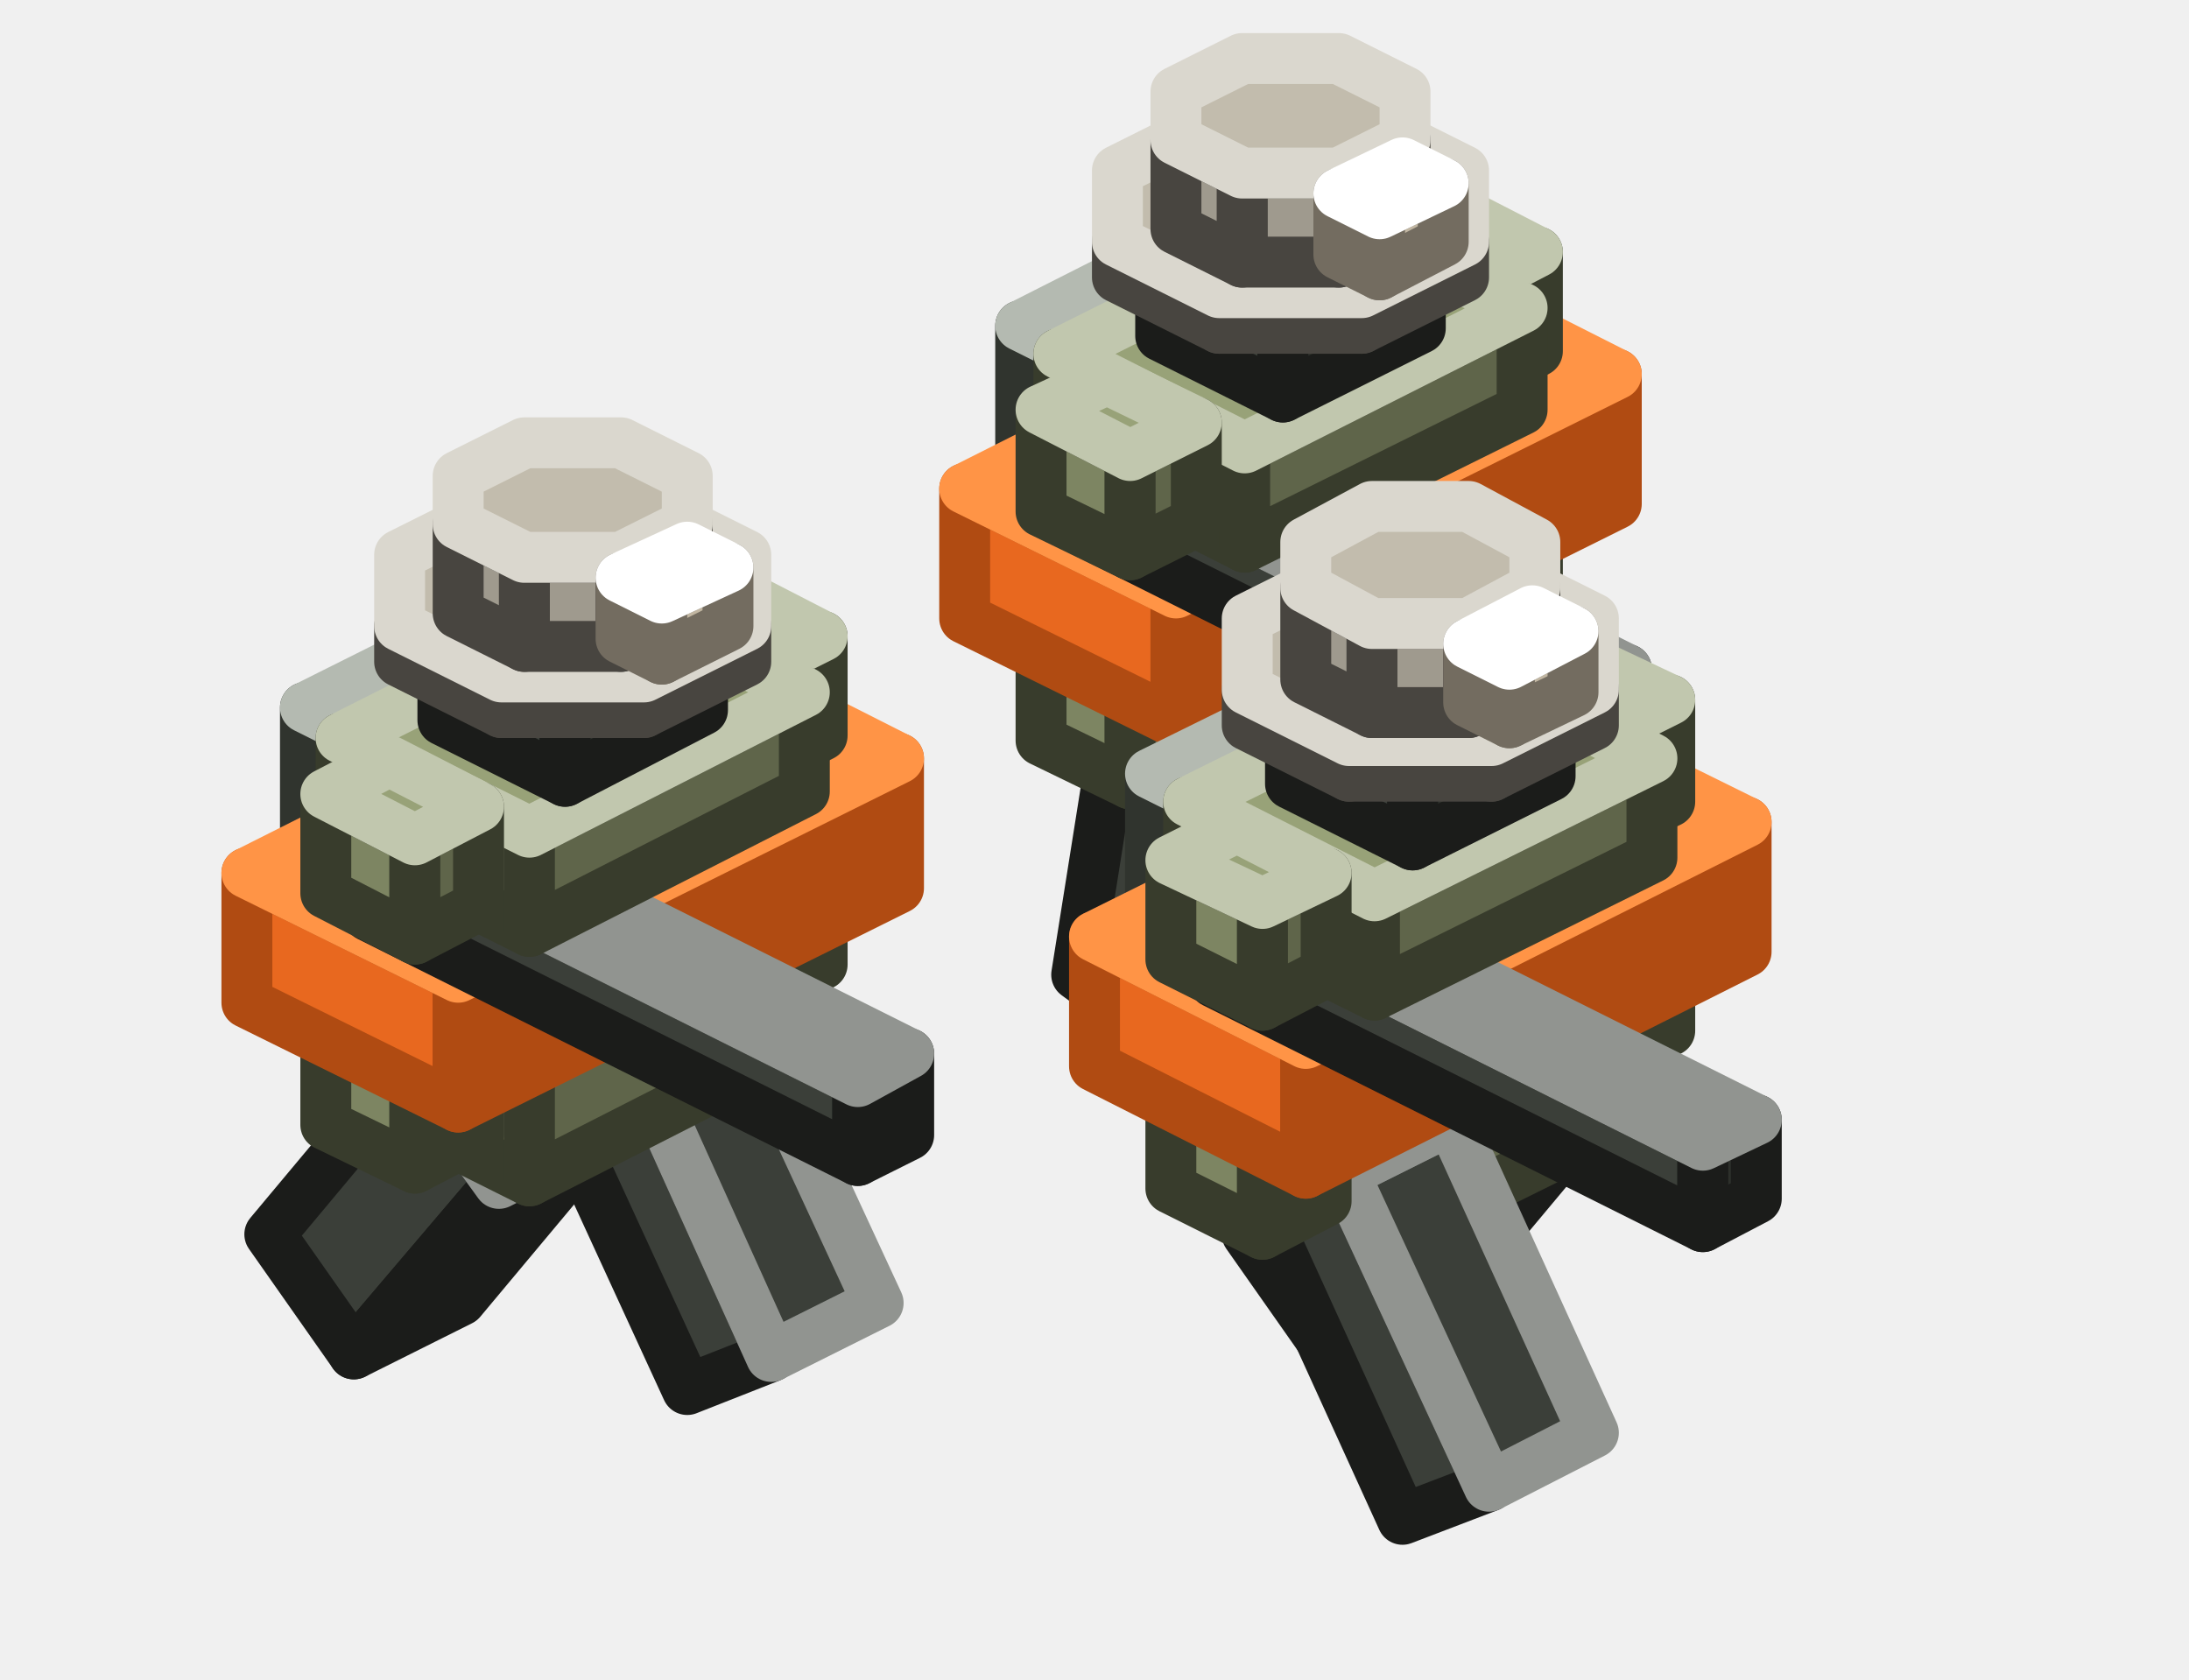
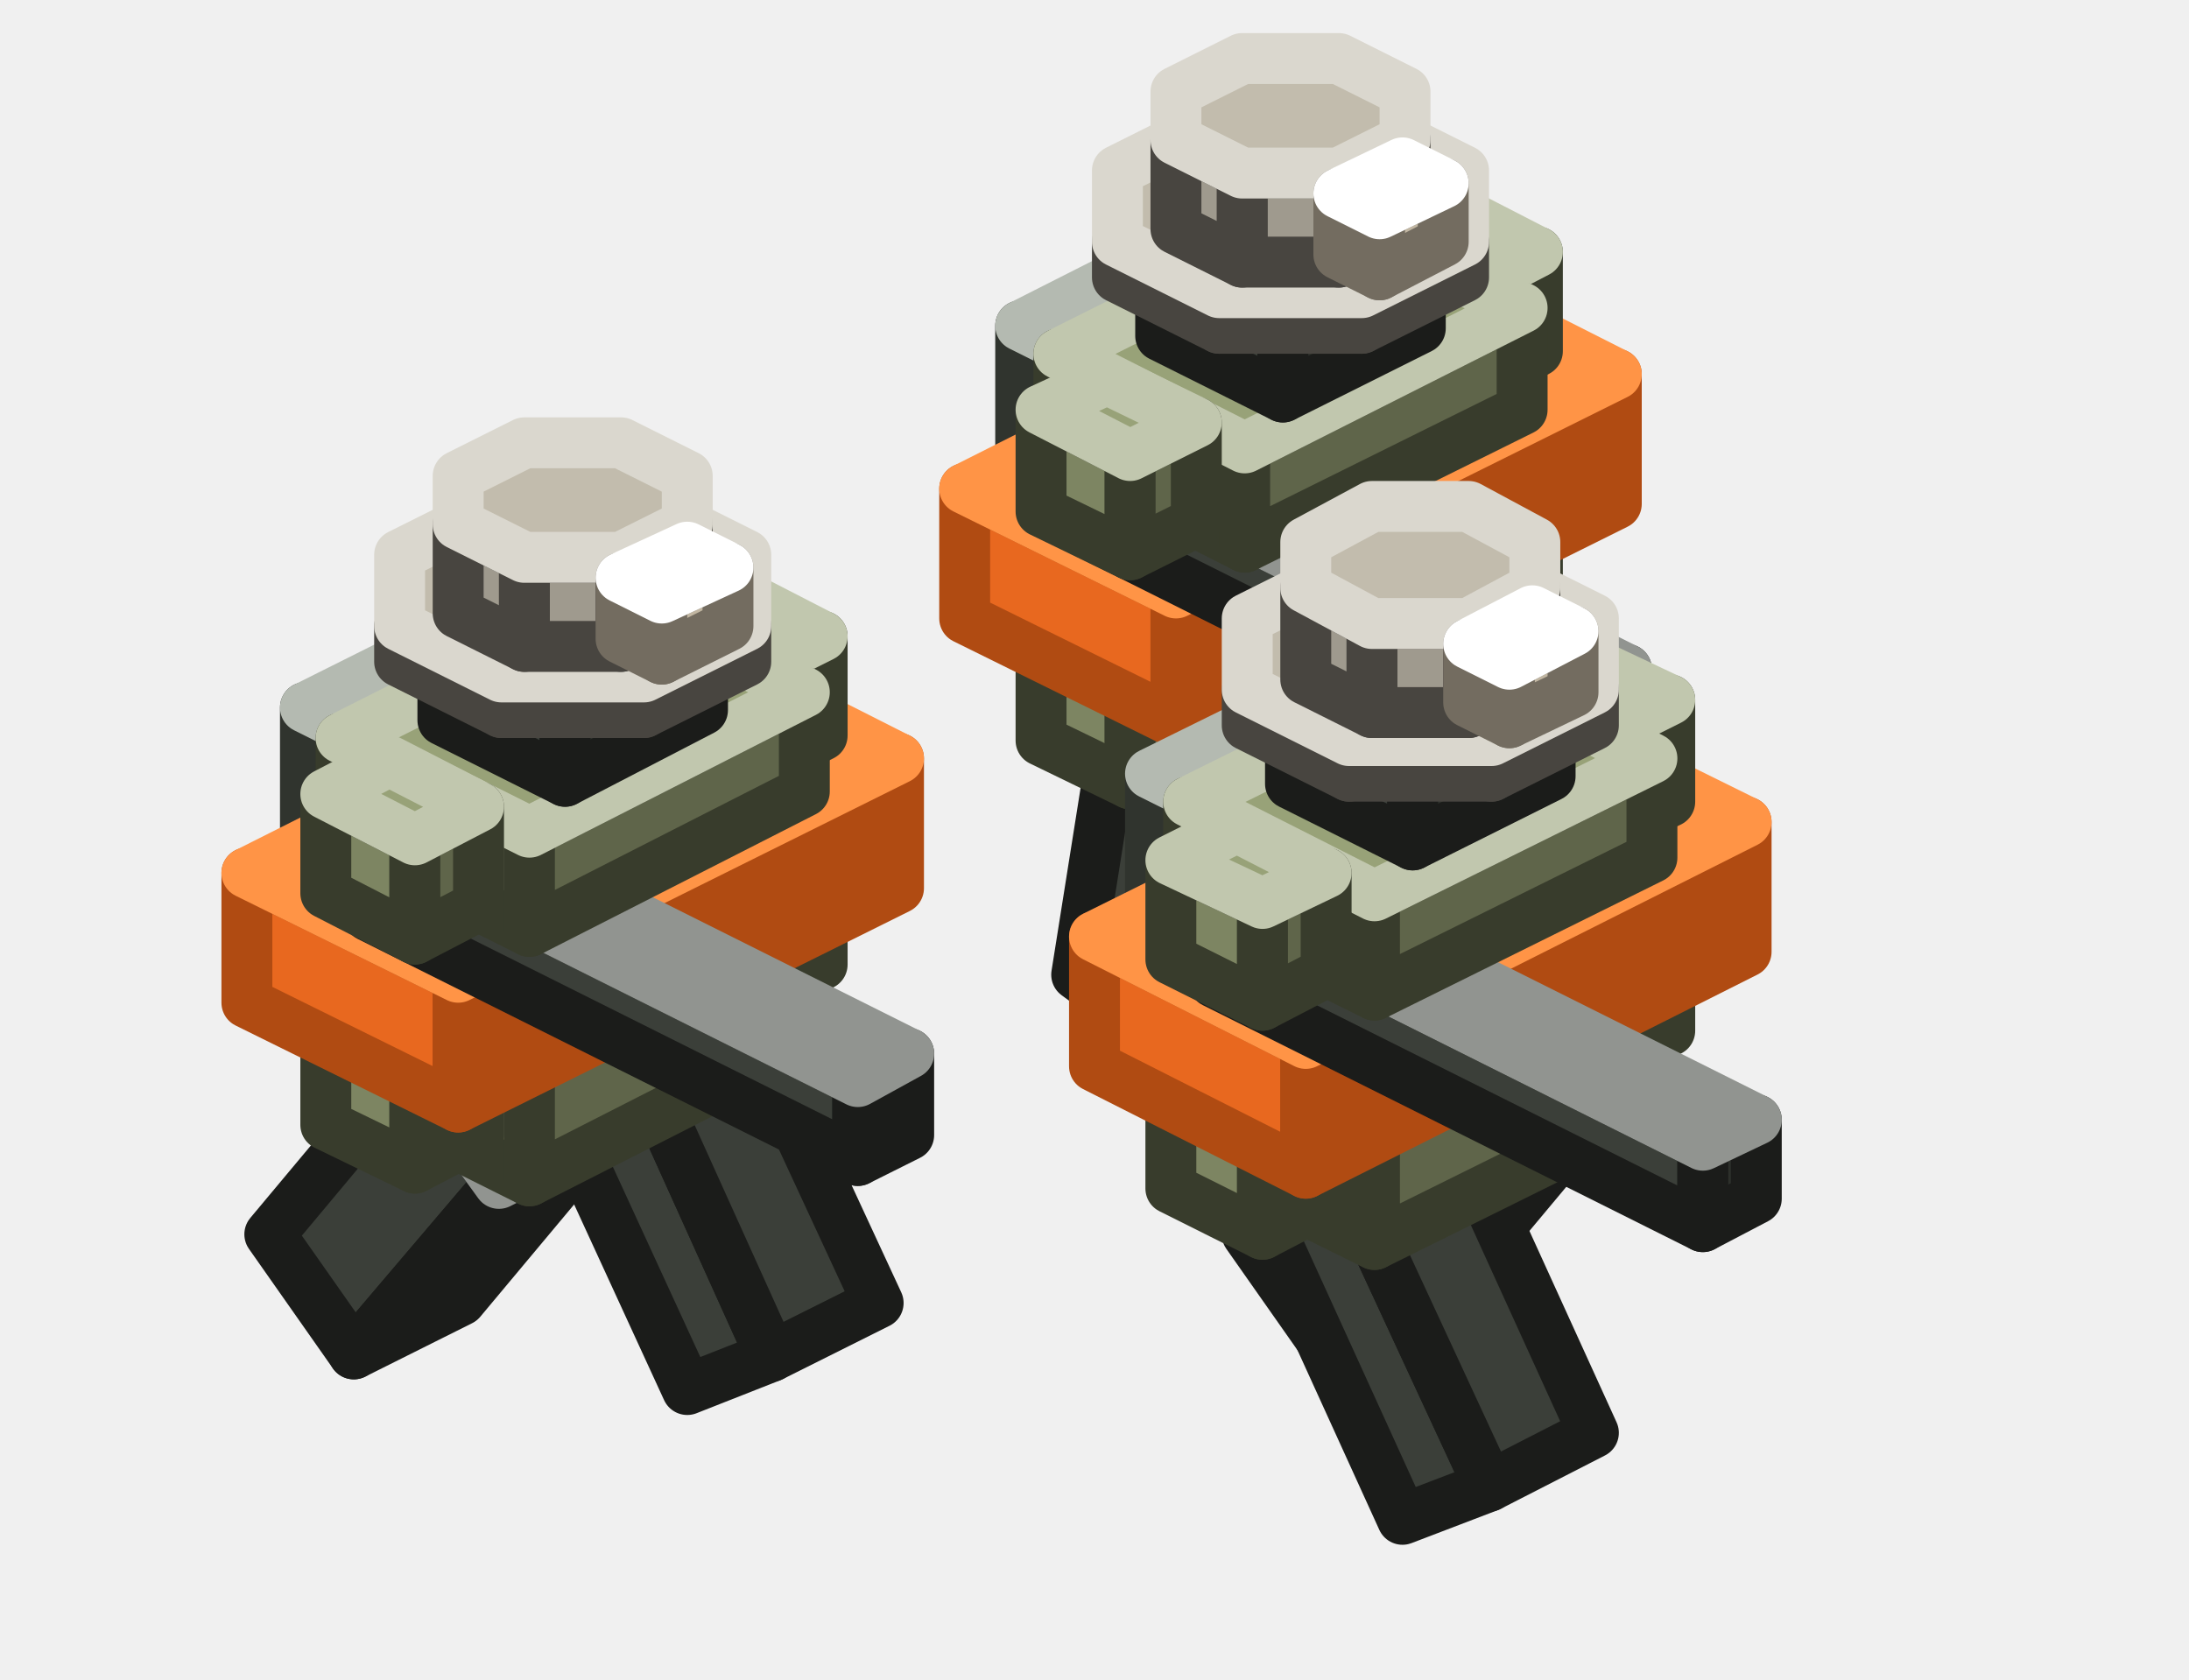
<svg xmlns="http://www.w3.org/2000/svg" width="86" height="66" viewBox="0 0 86 66">
  <g stroke-width="2" stroke-linejoin="round">
+     <polygon points="54.9,36.7 50.8,35.6 49.1,23.2 53.2,24.3" fill="#3B3F39" stroke="#1B1C1A" />
+     <polygon points="59,34.7 54.9,36.7 53.2,24.3 57.4,22.3" fill="#2D302B" stroke="#1B1C1A" />
+     <polygon points="53.2,24.3 49.1,23.2 53.3,21.1 57.4,22.3" fill="#484D46" stroke="#919490" />
    <polygon points="57.9,24.1 54.4,22.4 54.4,18.4 57.9,20.2" fill="#7D8562" stroke="#383C2C" />
    <polygon points="60.4,22.8 57.9,24.1 57.9,20.2 60.4,18.9" fill="#5F654A" stroke="#383C2C" />
    <polygon points="57.9,20.2 54.4,18.4 56.9,17.2 60.4,18.9" fill="#98A278" stroke="#C1C7AE" />
-     <polygon points="48.9,31.3 41.6,27.6 41.6,22.9 48.9,26.6" fill="#7D8562" stroke="#383C2C" />
-     <polygon points="59.8,25.9 48.9,31.3 48.9,26.6 59.8,21.2" fill="#5F654A" stroke="#383C2C" />
-     <polygon points="48.9,26.6 41.6,22.9 52.4,17.5 59.8,21.2" fill="#98A278" stroke="#C1C7AE" />
-     <polygon points="54.9,36.7 50.8,35.6 49.1,23.2 53.2,24.3" fill="#3B3F39" stroke="#1B1C1A" />
-     <polygon points="59,34.7 54.9,36.7 53.2,24.3 57.4,22.3" fill="#2D302B" stroke="#1B1C1A" />
-     <polygon points="53.2,24.3 49.1,23.2 53.3,21.1 57.4,22.3" fill="#484D46" stroke="#919490" />
    <polygon points="46.4,41.3 42.3,38.3 44,27.6 48.1,30.5" fill="#3B3F39" stroke="#1B1C1A" />
    <polygon points="50.6,39.2 46.4,41.3 48.1,30.5 52.2,28.4" fill="#2D302B" stroke="#1B1C1A" />
    <polygon points="48.1,30.5 44,27.6 48.2,25.5 52.2,28.4" fill="#484D46" stroke="#919490" />
    <polygon points="43.3,25.3 40.1,23.7 40.1,12.8 43.3,14.4" fill="#6B7366" stroke="#30342E" />
    <polygon points="51,21.5 43.3,25.3 43.3,14.4 51,10.5" fill="#51574D" stroke="#30342E" />
    <polygon points="43.3,14.4 40.1,12.8 47.8,8.9 51,10.5" fill="#828C7C" stroke="#B4BAB1" />
+     <polygon points="48.9,31.3 41.6,27.6 41.6,22.9 48.9,26.6" fill="#7D8562" stroke="#383C2C" />
+     <polygon points="59.8,25.9 48.9,31.3 48.9,26.6 59.8,21.2" fill="#5F654A" stroke="#383C2C" />
+     <polygon points="48.9,26.6 41.6,22.9 52.4,17.5 59.8,21.2" fill="#98A278" stroke="#C1C7AE" />
    <polygon points="44.4,30.8 40.9,29.1 40.9,25.2 44.4,26.9" fill="#7D8562" stroke="#383C2C" />
    <polygon points="47,29.6 44.4,30.8 44.4,26.9 47,25.6" fill="#5F654A" stroke="#383C2C" />
    <polygon points="44.4,26.9 40.9,25.2 43.5,23.9 47,25.6" fill="#98A278" stroke="#C1C7AE" />
    <polygon points="46.2,28.4 37.9,24.3 37.9,19.2 46.2,23.3" fill="#E8681F" stroke="#B04B12" />
    <polygon points="63.5,19.8 46.2,28.4 46.2,23.3 63.5,14.7" fill="#B04B12" stroke="#B04B12" />
    <polygon points="46.2,23.3 37.9,19.2 55.2,10.5 63.5,14.7" fill="#FF9446" stroke="#FF9446" />
    <polygon points="57.9,15.1 54.4,13.3 54.4,9.4 57.9,11.2" fill="#7D8562" stroke="#383C2C" />
    <polygon points="60.4,13.8 57.9,15.1 57.9,11.2 60.4,9.9" fill="#5F654A" stroke="#383C2C" />
    <polygon points="57.9,11.2 54.4,9.4 56.9,8.1 60.4,9.9" fill="#98A278" stroke="#C1C7AE" />
    <polygon points="61.8,30.5 42.6,20.9 42.6,17.8 61.8,27.4" fill="#3B3F39" stroke="#1B1C1A" />
    <polygon points="63.9,29.5 61.8,30.5 61.8,27.4 63.9,26.3" fill="#2D302B" stroke="#1B1C1A" />
    <polygon points="61.8,27.4 42.6,17.8 44.7,16.7 63.9,26.3" fill="#484D46" stroke="#919490" />
    <polygon points="48.9,21.5 41.6,17.8 41.6,13.9 48.9,17.6" fill="#7D8562" stroke="#383C2C" />
    <polygon points="59.8,16.1 48.9,21.5 48.9,17.6 59.8,12.1" fill="#5F654A" stroke="#383C2C" />
    <polygon points="48.9,17.6 41.6,13.9 52.4,8.5 59.8,12.1" fill="#98A278" stroke="#C1C7AE" />
    <polygon points="50.4,15.6 45.6,13.2 45.6,9.7 50.4,12.1" fill="#3B3F39" stroke="#1B1C1A" />
    <polygon points="55.8,12.9 50.4,15.6 50.4,12.1 55.8,9.3" fill="#2D302B" stroke="#1B1C1A" />
    <polygon points="50.4,12.1 45.6,9.7 51,6.9 55.8,9.3" fill="#484D46" stroke="#919490" />
    <polygon points="53.5,12.9 47.9,12.9 47.9,11.5 53.5,11.5" fill="#9F9A8E" stroke="#484540" />
    <polygon points="47.9,12.9 43.9,10.9 43.9,9.5 47.9,11.5" fill="#9F9A8E" stroke="#484540" />
    <polygon points="57.5,10.9 53.5,12.9 53.5,11.5 57.5,9.5" fill="#78746B" stroke="#484540" />
    <polygon points="53.5,11.5 47.9,11.5 43.9,9.5 43.9,6.7 47.9,4.7 53.5,4.7 57.5,6.7 57.5,9.5" fill="#C2BCAD" stroke="#DAD7CE" />
    <polygon points="52.6,10.3 48.8,10.3 48.8,6.8 52.6,6.8" fill="#9F9A8E" stroke="#484540" />
    <polygon points="48.8,10.3 46.2,9 46.2,5.5 48.8,6.8" fill="#9F9A8E" stroke="#484540" />
    <polygon points="55.2,9 52.6,10.3 52.6,6.8 55.2,5.5" fill="#78746B" stroke="#484540" />
    <polygon points="52.6,6.8 48.8,6.8 46.2,5.5 46.2,3.6 48.8,2.3 52.6,2.3 55.2,3.6 55.2,5.5" fill="#C2BCAD" stroke="#DAD7CE" />
    <polygon points="44.4,21.8 40.9,20.1 40.9,16.1 44.4,17.9" fill="#7D8562" stroke="#383C2C" />
    <polygon points="47,20.5 44.4,21.8 44.4,17.9 47,16.6" fill="#5F654A" stroke="#383C2C" />
    <polygon points="44.4,17.9 40.9,16.1 43.5,14.9 47,16.6" fill="#98A278" stroke="#C1C7AE" />
    <polygon points="54.2,10.8 52.6,10 52.6,7.6 54.2,8.4" fill="#FFF1D6" stroke="#736C60" />
    <polygon points="56.7,9.5 54.2,10.8 54.2,8.4 56.7,7.2" fill="#C1B6A2" stroke="#736C60" />
    <polygon points="54.2,8.4 52.6,7.6 55.1,6.4 56.7,7.2" fill="#FFFFFF" stroke="#FFFFFF" />
+     <polygon points="30.3,53.3 27,54.6 21.3,42.2 24.7,40.9" fill="#3B3F39" stroke="#1B1C1A" />
+     <polygon points="34.5,51.2 30.3,53.3 24.7,40.9 28.8,38.9" fill="#3B3F39" stroke="#1B1C1A" />
+     <polygon points="24.7,40.9 21.3,42.2 25.5,40.2 28.8,38.9" fill="#484D46" stroke="#919490" />
    <polygon points="29.7,39.2 26.2,37.4 26.2,33.5 29.7,35.3" fill="#7D8562" stroke="#383C2C" />
    <polygon points="32.3,37.9 29.7,39.2 29.7,35.3 32.3,34" fill="#5F654A" stroke="#383C2C" />
    <polygon points="29.7,35.3 26.2,33.5 28.8,32.2 32.3,34" fill="#98A278" stroke="#C1C7AE" />
-     <polygon points="30.3,53.3 27,54.6 21.3,42.2 24.7,40.9" fill="#3B3F39" stroke="#1B1C1A" />
-     <polygon points="34.5,51.2 30.3,53.3 24.7,40.9 28.8,38.9" fill="#3B3F39" stroke="#919490" />
-     <polygon points="24.7,40.9 21.3,42.2 25.5,40.2 28.8,38.9" fill="#484D46" stroke="#919490" />
+     <polygon points="52.3,53.2 49,48.5 54.6,41.8 58,46.5" fill="#3B3F39" stroke="#1B1C1A" />
+     <polygon points="56.5,51.1 52.3,53.2 58,46.5 62.1,44.4" fill="#2D302B" stroke="#1B1C1A" />
+     <polygon points="58,46.5 54.6,41.8 58.8,39.7 62.1,44.4" fill="#3B3F39" stroke="#919490" />
    <polygon points="13.9,53.2 10.6,48.5 16.2,41.8 19.6,46.5" fill="#3B3F39" stroke="#1B1C1A" />
    <polygon points="18.1,51.1 13.9,53.2 19.6,46.5 23.7,44.4" fill="#2D302B" stroke="#1B1C1A" />
    <polygon points="19.6,46.5 16.2,41.8 20.4,39.7 23.7,44.4" fill="#3B3F39" stroke="#919490" />
    <polygon points="15.2,40.4 12,38.8 12,27.8 15.2,29.4" fill="#6B7366" stroke="#30342E" />
    <polygon points="22.8,36.6 15.2,40.4 15.2,29.4 22.8,25.6" fill="#51574D" stroke="#30342E" />
    <polygon points="15.2,29.4 12,27.8 19.6,24 22.8,25.6" fill="#828C7C" stroke="#B4BAB1" />
    <polygon points="63,41.8 59.5,40 59.5,36.1 63,37.8" fill="#7D8562" stroke="#383C2C" />
    <polygon points="65.6,40.5 63,41.8 63,37.8 65.6,36.6" fill="#5F654A" stroke="#383C2C" />
    <polygon points="63,37.8 59.5,36.1 62,34.8 65.6,36.6" fill="#98A278" stroke="#C1C7AE" />
-     <polygon points="52.3,53.2 49,48.5 54.6,41.8 58,46.5" fill="#3B3F39" stroke="#1B1C1A" />
-     <polygon points="56.5,51.1 52.3,53.2 58,46.5 62.1,44.4" fill="#2D302B" stroke="#1B1C1A" />
-     <polygon points="58,46.5 54.6,41.8 58.8,39.7 62.1,44.4" fill="#3B3F39" stroke="#919490" />
    <polygon points="20.8,46.4 13.4,42.7 13.4,38 20.8,41.7" fill="#7D8562" stroke="#383C2C" />
    <polygon points="31.6,40.9 20.8,46.4 20.8,41.7 31.6,36.2" fill="#5F654A" stroke="#383C2C" />
    <polygon points="20.8,41.7 13.4,38 24.3,32.6 31.6,36.2" fill="#98A278" stroke="#C1C7AE" />
+     <polygon points="58.5,58.4 55.1,59.7 49.5,47.4 52.8,46.1" fill="#3B3F39" stroke="#1B1C1A" />
+     <polygon points="62.6,56.3 58.5,58.4 52.8,46.1 57,44" fill="#3B3F39" stroke="#1B1C1A" />
+     <polygon points="52.8,46.1 49.5,47.4 53.6,45.3 57,44" fill="#484D46" stroke="#919490" />
    <polygon points="48.4,43 45.2,41.4 45.2,30.4 48.4,32" fill="#6B7366" stroke="#30342E" />
    <polygon points="56.1,39.1 48.4,43 48.4,32 56.1,28.2" fill="#51574D" stroke="#30342E" />
    <polygon points="48.4,32 45.2,30.4 52.9,26.6 56.1,28.2" fill="#828C7C" stroke="#B4BAB1" />
    <polygon points="54,48.9 46.7,45.3 46.7,40.6 54,44.2" fill="#7D8562" stroke="#383C2C" />
    <polygon points="64.9,43.5 54,48.9 54,44.2 64.9,38.8" fill="#5F654A" stroke="#383C2C" />
    <polygon points="54,44.2 46.7,40.6 57.6,35.1 64.9,38.8" fill="#98A278" stroke="#C1C7AE" />
-     <polygon points="58.5,58.4 55.1,59.7 49.5,47.4 52.8,46.1" fill="#3B3F39" stroke="#1B1C1A" />
-     <polygon points="62.6,56.3 58.5,58.4 52.8,46.1 57,44" fill="#3B3F39" stroke="#919490" />
-     <polygon points="52.8,46.1 49.5,47.4 53.6,45.3 57,44" fill="#484D46" stroke="#919490" />
    <polygon points="16.3,45.9 12.8,44.2 12.8,40.2 16.3,42" fill="#7D8562" stroke="#383C2C" />
    <polygon points="18.8,44.6 16.3,45.9 16.3,42 18.8,40.7" fill="#5F654A" stroke="#383C2C" />
    <polygon points="16.3,42 12.8,40.2 15.3,39 18.8,40.7" fill="#98A278" stroke="#C1C7AE" />
    <polygon points="18,43.5 9.7,39.4 9.7,34.3 18,38.4" fill="#E8681F" stroke="#B04B12" />
    <polygon points="35.3,34.9 18,43.5 18,38.4 35.3,29.8" fill="#B04B12" stroke="#B04B12" />
    <polygon points="18,38.4 9.7,34.3 27,25.6 35.3,29.8" fill="#FF9446" stroke="#FF9446" />
    <polygon points="29.7,30.2 26.2,28.4 26.2,24.5 29.7,26.3" fill="#7D8562" stroke="#383C2C" />
    <polygon points="32.3,28.9 29.7,30.2 29.7,26.3 32.3,25" fill="#5F654A" stroke="#383C2C" />
    <polygon points="29.7,26.3 26.2,24.5 28.8,23.2 32.3,25" fill="#98A278" stroke="#C1C7AE" />
    <polygon points="49.6,48.5 46,46.7 46,42.8 49.6,44.6" fill="#7D8562" stroke="#383C2C" />
    <polygon points="52.1,47.2 49.6,48.5 49.6,44.6 52.1,43.3" fill="#5F654A" stroke="#383C2C" />
    <polygon points="49.6,44.6 46,42.8 48.6,41.5 52.1,43.3" fill="#98A278" stroke="#C1C7AE" />
    <polygon points="51.3,46.1 43,41.9 43,36.8 51.3,41" fill="#E8681F" stroke="#B04B12" />
    <polygon points="68.6,37.4 51.3,46.1 51.3,41 68.6,32.3" fill="#B04B12" stroke="#B04B12" />
    <polygon points="51.3,41 43,36.8 60.3,28.2 68.6,32.3" fill="#FF9446" stroke="#FF9446" />
    <polygon points="63,32.7 59.5,31 59.5,27.1 63,28.8" fill="#7D8562" stroke="#383C2C" />
    <polygon points="65.6,31.5 63,32.7 63,28.8 65.6,27.5" fill="#5F654A" stroke="#383C2C" />
    <polygon points="63,28.8 59.5,27.1 62,25.8 65.6,27.5" fill="#98A278" stroke="#C1C7AE" />
    <polygon points="33.7,45.6 14.5,36 14.5,32.9 33.7,42.5" fill="#3B3F39" stroke="#1B1C1A" />
    <polygon points="35.7,44.6 33.7,45.6 33.7,42.5 35.7,41.4" fill="#2D302B" stroke="#1B1C1A" />
    <polygon points="33.7,42.5 14.5,32.9 16.5,31.8 35.7,41.4" fill="#484D46" stroke="#919490" />
    <polygon points="20.8,36.6 13.4,32.9 13.4,29 20.8,32.7" fill="#7D8562" stroke="#383C2C" />
    <polygon points="31.6,31.1 20.8,36.6 20.8,32.7 31.6,27.2" fill="#5F654A" stroke="#383C2C" />
    <polygon points="20.8,32.7 13.4,29 24.3,23.5 31.6,27.2" fill="#98A278" stroke="#C1C7AE" />
    <polygon points="22.2,30.7 17.4,28.3 17.4,24.7 22.2,27.1" fill="#3B3F39" stroke="#1B1C1A" />
    <polygon points="27.6,27.9 22.2,30.7 22.2,27.1 27.6,24.4" fill="#2D302B" stroke="#1B1C1A" />
    <polygon points="22.2,27.1 17.4,24.7 22.8,22 27.6,24.4" fill="#484D46" stroke="#919490" />
    <polygon points="25.3,28 19.7,28 19.7,26.6 25.3,26.6" fill="#9F9A8E" stroke="#484540" />
    <polygon points="19.7,28 15.7,26 15.7,24.6 19.7,26.6" fill="#9F9A8E" stroke="#484540" />
    <polygon points="29.3,26 25.3,28 25.3,26.6 29.3,24.6" fill="#78746B" stroke="#484540" />
    <polygon points="25.3,26.6 19.7,26.6 15.7,24.6 15.7,21.8 19.7,19.8 25.3,19.8 29.3,21.8 29.3,24.6" fill="#C2BCAD" stroke="#DAD7CE" />
    <polygon points="24.4,25.4 20.6,25.4 20.6,21.9 24.4,21.9" fill="#9F9A8E" stroke="#484540" />
    <polygon points="20.6,25.4 18,24.1 18,20.6 20.6,21.9" fill="#9F9A8E" stroke="#484540" />
    <polygon points="27,24.1 24.4,25.4 24.4,21.9 27,20.6" fill="#78746B" stroke="#484540" />
    <polygon points="24.4,21.9 20.6,21.9 18,20.6 18,18.7 20.6,17.4 24.4,17.4 27,18.7 27,20.6" fill="#C2BCAD" stroke="#DAD7CE" />
    <polygon points="16.3,36.9 12.8,35.1 12.8,31.2 16.3,33" fill="#7D8562" stroke="#383C2C" />
    <polygon points="18.8,35.6 16.3,36.9 16.3,33 18.8,31.7" fill="#5F654A" stroke="#383C2C" />
    <polygon points="16.3,33 12.8,31.2 15.3,29.9 18.8,31.7" fill="#98A278" stroke="#C1C7AE" />
    <polygon points="26,25.9 24.4,25.1 24.4,22.7 26,23.5" fill="#FFF1D6" stroke="#736C60" />
    <polygon points="28.6,24.6 26,25.9 26,23.5 28.6,22.3" fill="#C1B6A2" stroke="#736C60" />
    <polygon points="26,23.5 24.4,22.7 27,21.5 28.6,22.3" fill="#FFFFFF" stroke="#FFFFFF" />
    <polygon points="66.9,48.2 47.7,38.6 47.7,35.4 66.9,45" fill="#3B3F39" stroke="#1B1C1A" />
    <polygon points="69,47.1 66.9,48.2 66.9,45 69,44" fill="#2D302B" stroke="#1B1C1A" />
    <polygon points="66.9,45 47.7,35.4 49.8,34.4 69,44" fill="#484D46" stroke="#919490" />
    <polygon points="54,39.1 46.7,35.5 46.7,31.5 54,35.2" fill="#7D8562" stroke="#383C2C" />
    <polygon points="64.9,33.7 54,39.1 54,35.2 64.9,29.8" fill="#5F654A" stroke="#383C2C" />
    <polygon points="54,35.2 46.7,31.5 57.6,26.1 64.9,29.8" fill="#98A278" stroke="#C1C7AE" />
    <polygon points="55.5,33.2 50.7,30.8 50.7,27.3 55.5,29.7" fill="#3B3F39" stroke="#1B1C1A" />
    <polygon points="60.9,30.5 55.5,33.2 55.5,29.7 60.9,27" fill="#2D302B" stroke="#1B1C1A" />
    <polygon points="55.5,29.7 50.7,27.3 56.1,24.6 60.9,27" fill="#484D46" stroke="#919490" />
    <polygon points="58.6,30.5 53,30.5 53,29.1 58.6,29.1" fill="#9F9A8E" stroke="#484540" />
    <polygon points="53,30.5 49,28.5 49,27.1 53,29.1" fill="#9F9A8E" stroke="#484540" />
    <polygon points="62.6,28.5 58.6,30.5 58.6,29.1 62.6,27.1" fill="#78746B" stroke="#484540" />
    <polygon points="58.6,29.1 53,29.1 49,27.1 49,24.3 53,22.3 58.6,22.3 62.6,24.3 62.6,27.1" fill="#C2BCAD" stroke="#DAD7CE" />
    <polygon points="57.7,28 53.9,28 53.9,24.5 57.7,24.5" fill="#9F9A8E" stroke="#484540" />
    <polygon points="53.9,28 51.3,26.7 51.3,23.1 53.9,24.5" fill="#9F9A8E" stroke="#484540" />
    <polygon points="60.3,26.7 57.7,28 57.7,24.5 60.3,23.1" fill="#78746B" stroke="#484540" />
    <polygon points="57.7,24.5 53.9,24.5 51.3,23.1 51.3,21.3 53.9,19.9 57.7,19.9 60.3,21.3 60.3,23.1" fill="#C2BCAD" stroke="#DAD7CE" />
    <polygon points="49.6,39.5 46,37.7 46,33.8 49.6,35.5" fill="#7D8562" stroke="#383C2C" />
    <polygon points="52.1,38.2 49.6,39.5 49.6,35.5 52.1,34.3" fill="#5F654A" stroke="#383C2C" />
    <polygon points="49.6,35.5 46,33.8 48.6,32.5 52.1,34.3" fill="#98A278" stroke="#C1C7AE" />
    <polygon points="59.3,28.4 57.7,27.6 57.7,25.3 59.3,26.1" fill="#FFF1D6" stroke="#736C60" />
    <polygon points="61.8,27.2 59.3,28.4 59.3,26.1 61.8,24.8" fill="#C1B6A2" stroke="#736C60" />
    <polygon points="59.3,26.1 57.7,25.3 60.2,24 61.8,24.8" fill="#FFFFFF" stroke="#FFFFFF" />
  </g>
</svg>
